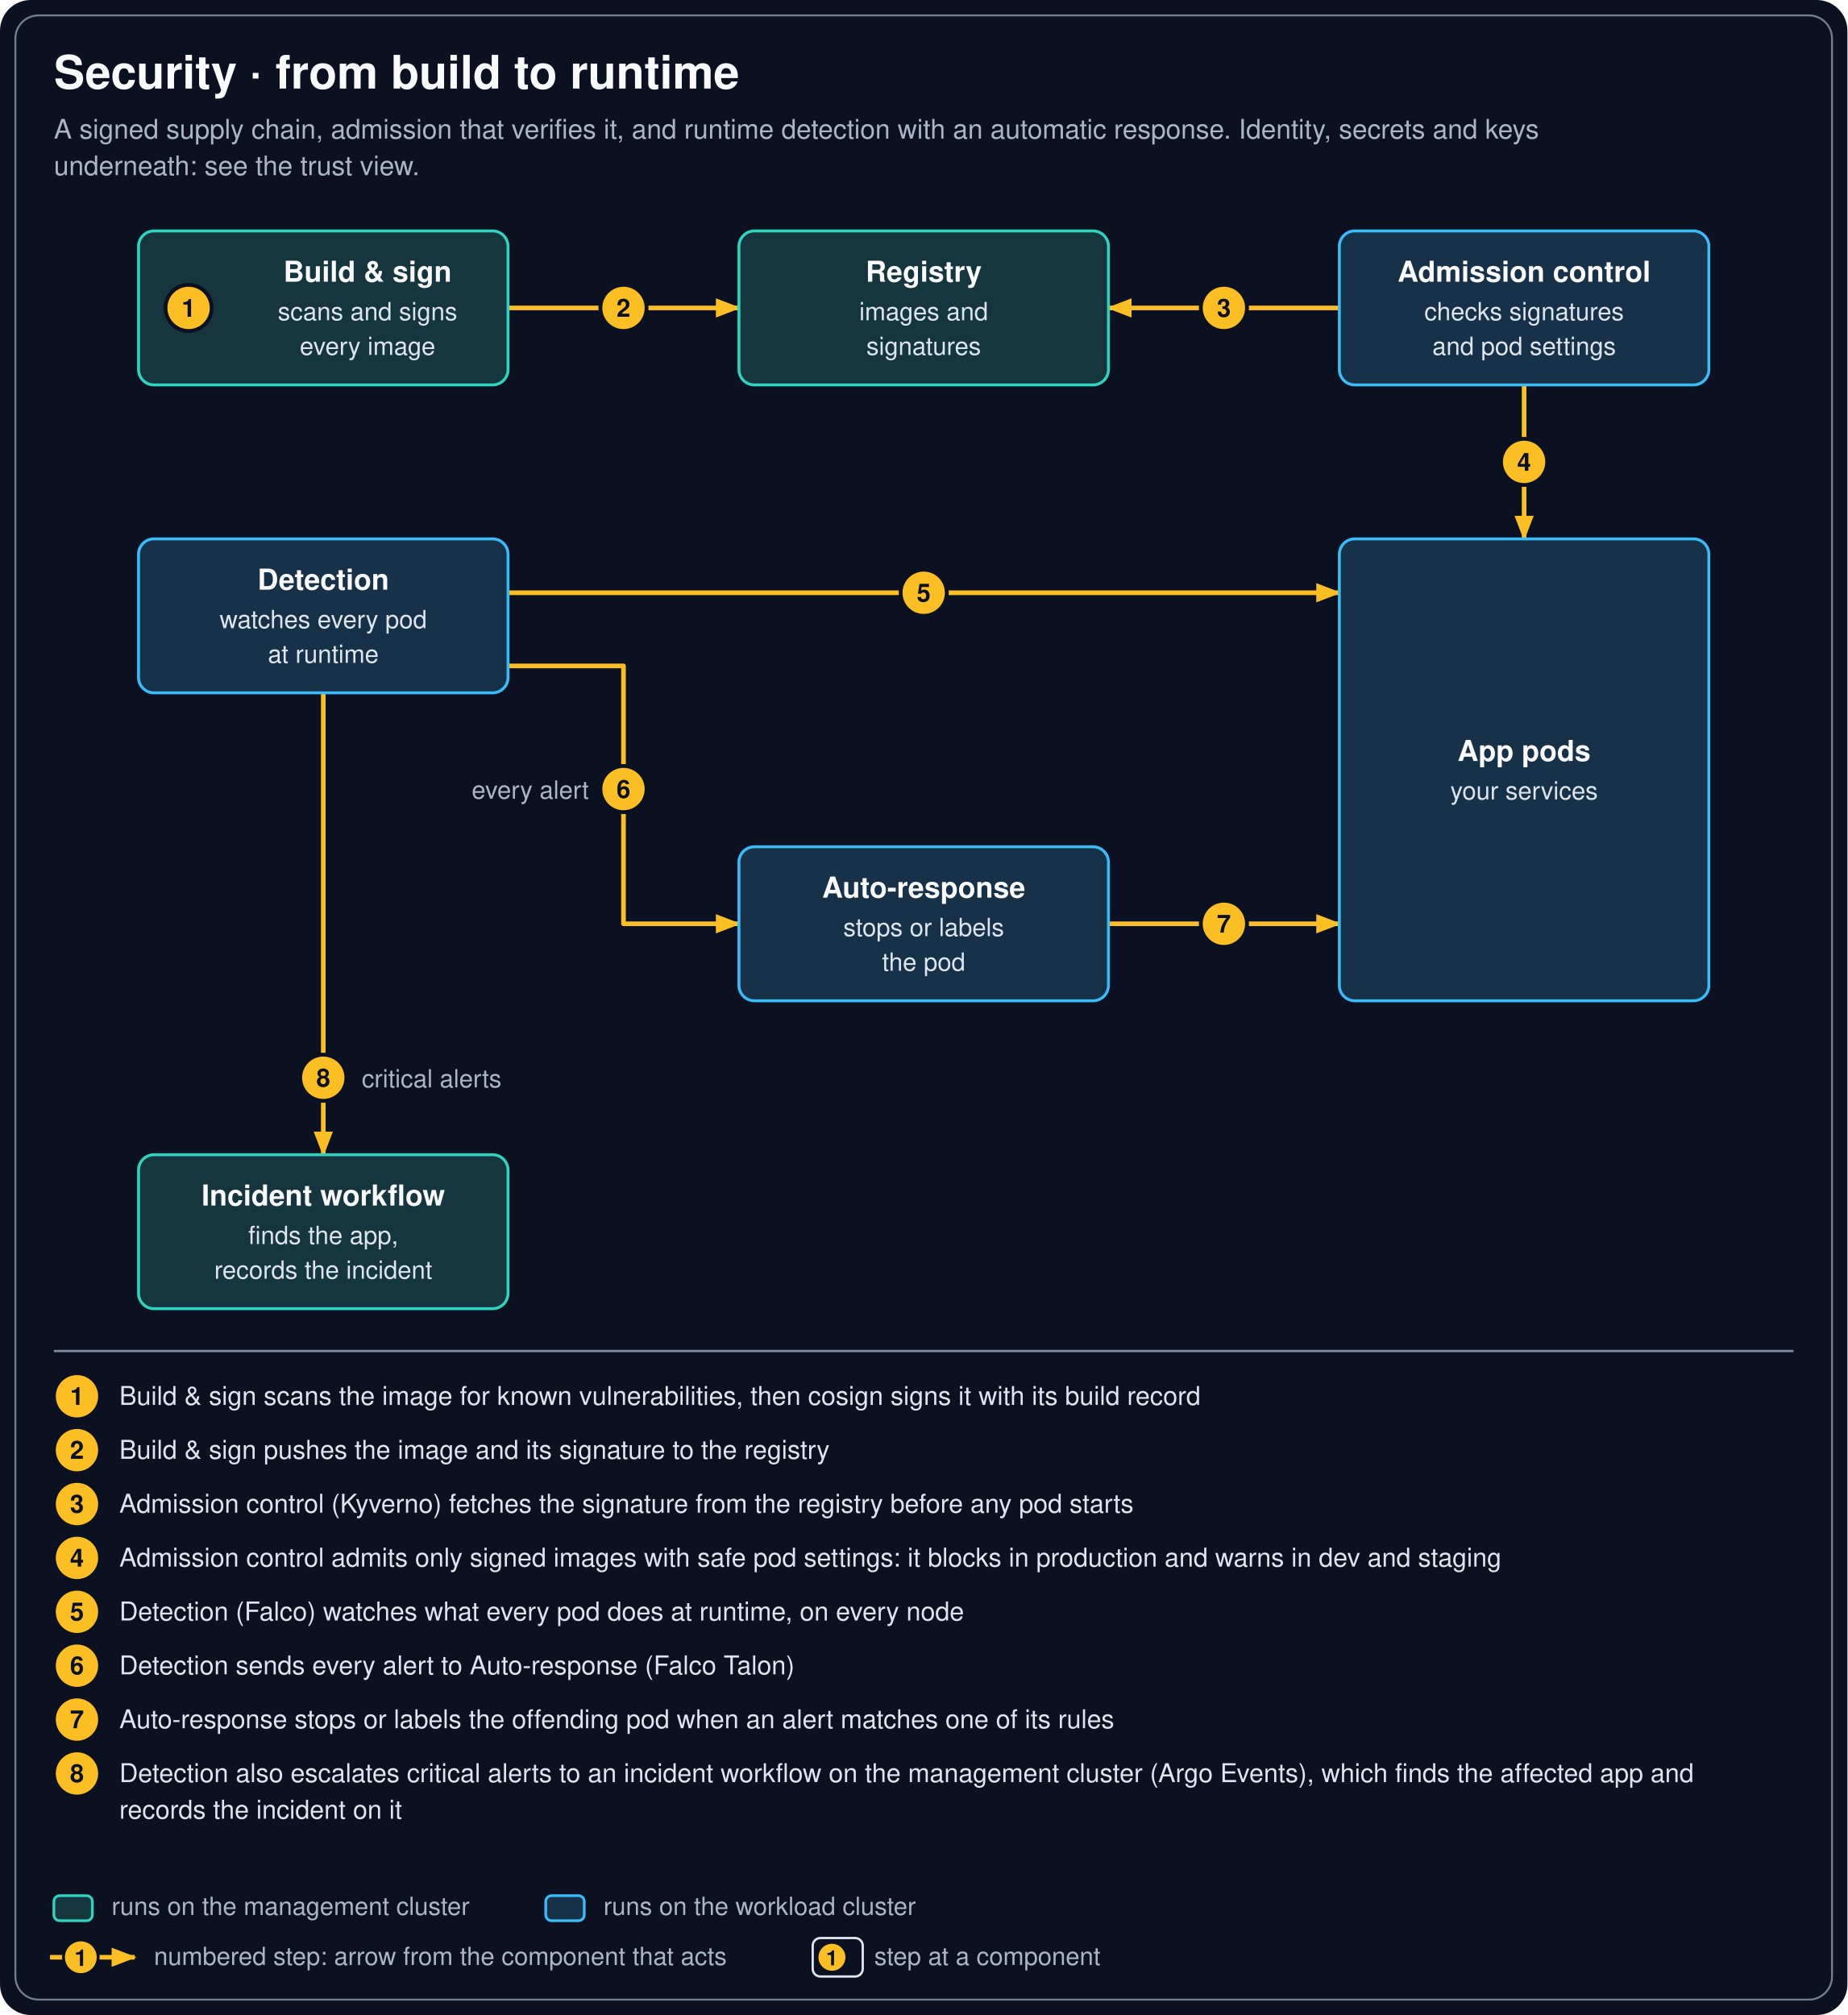
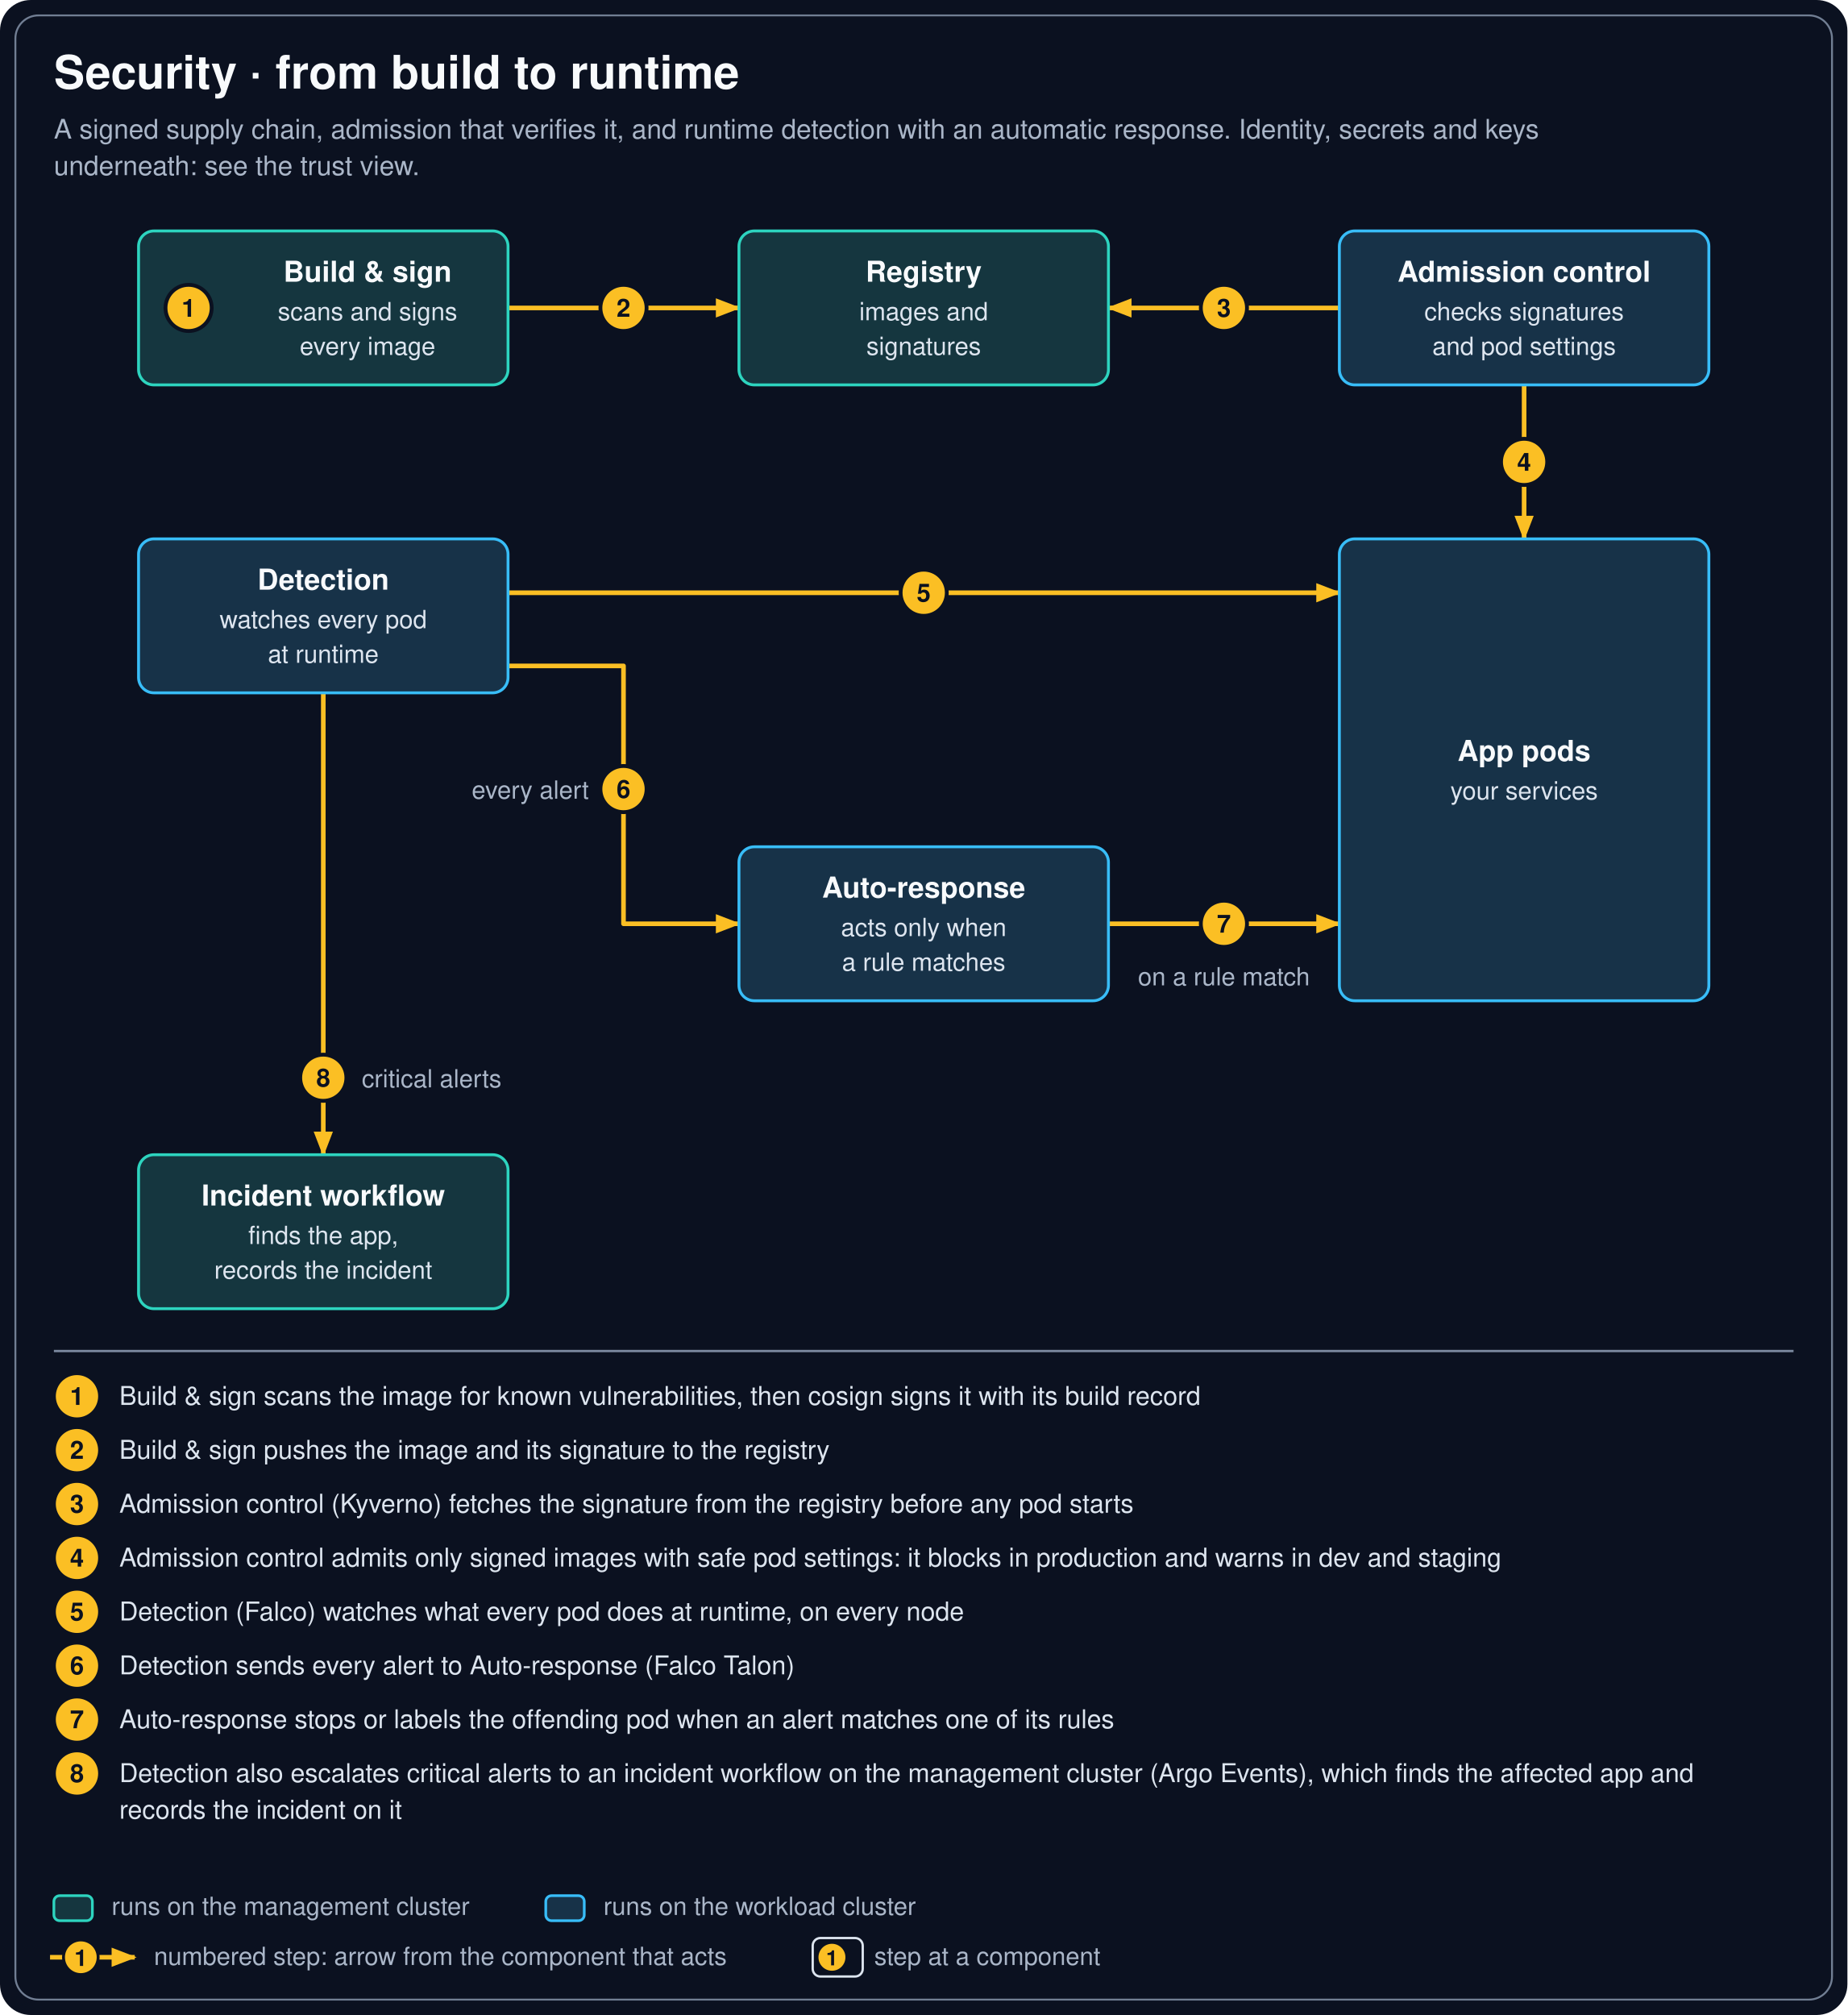
<svg xmlns="http://www.w3.org/2000/svg" width="960" height="1047" viewBox="0 0 960 1047" role="img" aria-label="Security · from build to runtime">
  <style>.s{font-family:'Segoe UI','Helvetica Neue',Helvetica,Arial,'Liberation Sans',sans-serif}.m{font-family:'JetBrains Mono',SFMono-Regular,Menlo,Consolas,'Liberation Mono',monospace}.fx{fill:none;stroke-width:3.4;stroke-linecap:round;stroke-dasharray:4 10;opacity:0;animation:fxdash .9s linear infinite,fxseq 11.30s linear infinite both}@keyframes fxdash{to{stroke-dashoffset:-14}}@keyframes fxseq{0%{opacity:0}3%{opacity:1}23.4%{opacity:1}28.4%{opacity:0}100%{opacity:0}}@media (prefers-reduced-motion:reduce){.fx{animation:none;opacity:0}}</style>
  <defs>
    <marker id="ahfbbf24" markerWidth="13" markerHeight="10" refX="12" refY="5" orient="auto" markerUnits="userSpaceOnUse">
      <path d="M0,0 L13,5 L0,10 z" fill="#fbbf24" />
    </marker>
    <marker id="asfbbf24" markerWidth="13" markerHeight="10" refX="1" refY="5" orient="auto" markerUnits="userSpaceOnUse">
      <path d="M13,0 L0,5 L13,10 z" fill="#fbbf24" />
    </marker>
  </defs>
  <rect width="960" height="1047" rx="16" fill="#0b1120" />
  <rect x="8" y="8" width="944" height="1031" rx="12" fill="none" stroke="#8b9ab0" stroke-opacity=".8" />
  <path d="M 264.0 160.0 L 384.0 160.0" fill="none" stroke="#fbbf24" stroke-width="2.4" stroke-linejoin="round" marker-end="url(#ahfbbf24)" />
  <path d="M 696.0 160.0 L 576.0 160.0" fill="none" stroke="#fbbf24" stroke-width="2.4" stroke-linejoin="round" marker-end="url(#ahfbbf24)" />
  <path d="M 792.0 200.0 L 792.0 280.0" fill="none" stroke="#fbbf24" stroke-width="2.4" stroke-linejoin="round" marker-end="url(#ahfbbf24)" />
  <path d="M 264.0 308.0 L 696.0 308.0" fill="none" stroke="#fbbf24" stroke-width="2.4" stroke-linejoin="round" marker-end="url(#ahfbbf24)" />
  <path d="M 264.0 346.0 L 324.0 346.0 L 324.0 480.0 L 384.0 480.0" fill="none" stroke="#fbbf24" stroke-width="2.4" stroke-linejoin="round" marker-end="url(#ahfbbf24)" />
  <path d="M 576.0 480.0 L 696.0 480.0" fill="none" stroke="#fbbf24" stroke-width="2.4" stroke-linejoin="round" marker-end="url(#ahfbbf24)" />
  <path d="M 168.0 360.0 L 168.0 600.0" fill="none" stroke="#fbbf24" stroke-width="2.4" stroke-linejoin="round" marker-end="url(#ahfbbf24)" />
  <path class="fx" d="M 264.0 160.0 L 384.0 160.0" stroke="#fde5a7" style="animation-delay:0s,1.10s" />
  <path class="fx" d="M 696.0 160.0 L 576.0 160.0" stroke="#fde5a7" style="animation-delay:0s,2.20s" />
  <path class="fx" d="M 792.0 200.0 L 792.0 280.0" stroke="#fde5a7" style="animation-delay:0s,3.30s" />
  <path class="fx" d="M 264.0 308.0 L 696.0 308.0" stroke="#fde5a7" style="animation-delay:0s,4.40s" />
  <path class="fx" d="M 264.0 346.0 L 324.0 346.0 L 324.0 480.0 L 384.0 480.0" stroke="#fde5a7" style="animation-delay:0s,5.50s" />
  <path class="fx" d="M 576.0 480.0 L 696.0 480.0" stroke="#fde5a7" style="animation-delay:0s,6.60s" />
  <path class="fx" d="M 168.0 360.0 L 168.0 600.0" stroke="#fde5a7" style="animation-delay:0s,7.70s" />
  <rect x="72" y="120" width="192" height="80" rx="8" fill="#15363f" stroke="#2dd4bf" stroke-width="1.5" />
  <text class="s" x="191.0" y="146.4" font-size="15" fill="#f8fafc" font-weight="600" text-anchor="middle">Build &amp; sign</text>
  <text class="s" x="191.0" y="166.4" font-size="13" fill="#dde5ef" text-anchor="middle">scans and signs</text>
  <text class="s" x="191.0" y="184.4" font-size="13" fill="#dde5ef" text-anchor="middle">every image</text>
  <rect x="384" y="120" width="192" height="80" rx="8" fill="#15363f" stroke="#2dd4bf" stroke-width="1.5" />
  <text class="s" x="480.0" y="146.4" font-size="15" fill="#f8fafc" font-weight="600" text-anchor="middle">Registry</text>
  <text class="s" x="480.0" y="166.4" font-size="13" fill="#dde5ef" text-anchor="middle">images and</text>
  <text class="s" x="480.0" y="184.4" font-size="13" fill="#dde5ef" text-anchor="middle">signatures</text>
  <rect x="696" y="120" width="192" height="80" rx="8" fill="#173248" stroke="#38bdf8" stroke-width="1.5" />
  <text class="s" x="792.0" y="146.4" font-size="15" fill="#f8fafc" font-weight="600" text-anchor="middle">Admission control</text>
  <text class="s" x="792.0" y="166.4" font-size="13" fill="#dde5ef" text-anchor="middle">checks signatures</text>
  <text class="s" x="792.0" y="184.4" font-size="13" fill="#dde5ef" text-anchor="middle">and pod settings</text>
  <rect x="72" y="280" width="192" height="80" rx="8" fill="#173248" stroke="#38bdf8" stroke-width="1.5" />
  <text class="s" x="168.0" y="306.4" font-size="15" fill="#f8fafc" font-weight="600" text-anchor="middle">Detection</text>
  <text class="s" x="168.0" y="326.4" font-size="13" fill="#dde5ef" text-anchor="middle">watches every pod</text>
  <text class="s" x="168.0" y="344.4" font-size="13" fill="#dde5ef" text-anchor="middle">at runtime</text>
  <rect x="696" y="280" width="192" height="240" rx="8" fill="#173248" stroke="#38bdf8" stroke-width="1.5" />
  <text class="s" x="792.0" y="395.4" font-size="15" fill="#f8fafc" font-weight="600" text-anchor="middle">App pods</text>
  <text class="s" x="792.0" y="415.4" font-size="13" fill="#dde5ef" text-anchor="middle">your services</text>
  <rect x="384" y="440" width="192" height="80" rx="8" fill="#173248" stroke="#38bdf8" stroke-width="1.5" />
  <text class="s" x="480.0" y="466.4" font-size="15" fill="#f8fafc" font-weight="600" text-anchor="middle">Auto-response</text>
-   <text class="s" x="480.0" y="486.4" font-size="13" fill="#dde5ef" text-anchor="middle">stops or labels</text>
-   <text class="s" x="480.0" y="504.4" font-size="13" fill="#dde5ef" text-anchor="middle">the pod</text>
+   <text class="s" x="480.0" y="486.4" font-size="13" fill="#dde5ef" text-anchor="middle">acts only when</text>
+   <text class="s" x="480.0" y="504.4" font-size="13" fill="#dde5ef" text-anchor="middle">a rule matches</text>
  <rect x="72" y="600" width="192" height="80" rx="8" fill="#15363f" stroke="#2dd4bf" stroke-width="1.5" />
  <text class="s" x="168.0" y="626.4" font-size="15" fill="#f8fafc" font-weight="600" text-anchor="middle">Incident workflow</text>
  <text class="s" x="168.0" y="646.4" font-size="13" fill="#dde5ef" text-anchor="middle">finds the app,</text>
  <text class="s" x="168.0" y="664.4" font-size="13" fill="#dde5ef" text-anchor="middle">records the incident</text>
  <text class="s" x="28.0" y="46.0" font-size="24" fill="#f8fafc" font-weight="700">Security · from build to runtime</text>
  <text class="s" x="28.0" y="72.0" font-size="14" fill="#aab6c8">A signed supply chain, admission that verifies it, and runtime detection with an automatic response. Identity, secrets and keys</text>
  <text class="s" x="28.0" y="91.0" font-size="14" fill="#aab6c8">underneath: see the trust view.</text>
  <circle cx="98.0" cy="160.0" r="12" fill="#fbbf24" stroke="#0b1120" stroke-width="2" />
  <text class="s" x="98.0" y="164.6" font-size="13" font-weight="700" fill="#0b1120" text-anchor="middle">1</text>
  <circle cx="324.0" cy="160.0" r="12" fill="#fbbf24" stroke="#0b1120" stroke-width="2" />
  <text class="s" x="324.0" y="164.6" font-size="13" font-weight="700" fill="#0b1120" text-anchor="middle">2</text>
  <circle cx="636.0" cy="160.0" r="12" fill="#fbbf24" stroke="#0b1120" stroke-width="2" />
  <text class="s" x="636.0" y="164.6" font-size="13" font-weight="700" fill="#0b1120" text-anchor="middle">3</text>
  <circle cx="792.0" cy="240.0" r="12" fill="#fbbf24" stroke="#0b1120" stroke-width="2" />
  <text class="s" x="792.0" y="244.6" font-size="13" font-weight="700" fill="#0b1120" text-anchor="middle">4</text>
  <circle cx="480.0" cy="308.0" r="12" fill="#fbbf24" stroke="#0b1120" stroke-width="2" />
  <text class="s" x="480.0" y="312.6" font-size="13" font-weight="700" fill="#0b1120" text-anchor="middle">5</text>
  <rect x="237.7" y="401.0" width="72.3" height="20.0" rx="3" fill="#0b1120" />
  <text class="s" x="306.0" y="415.0" font-size="13" fill="#aab6c8" text-anchor="end">every alert</text>
  <circle cx="324.0" cy="410.0" r="12" fill="#fbbf24" stroke="#0b1120" stroke-width="2" />
  <text class="s" x="324.0" y="414.6" font-size="13" font-weight="700" fill="#0b1120" text-anchor="middle">6</text>
+   <rect x="584.5" y="498.0" width="103.0" height="20.0" rx="3" fill="#0b1120" />
+   <text class="s" x="636.0" y="512.0" font-size="13" fill="#aab6c8" text-anchor="middle">on a rule match</text>
  <circle cx="636.0" cy="480.0" r="12" fill="#fbbf24" stroke="#0b1120" stroke-width="2" />
  <text class="s" x="636.0" y="484.6" font-size="13" font-weight="700" fill="#0b1120" text-anchor="middle">7</text>
  <rect x="184.0" y="551.0" width="84.6" height="20.0" rx="3" fill="#0b1120" />
  <text class="s" x="188.0" y="565.0" font-size="13" fill="#aab6c8">critical alerts</text>
  <circle cx="168.0" cy="560.0" r="12" fill="#fbbf24" stroke="#0b1120" stroke-width="2" />
  <text class="s" x="168.0" y="564.6" font-size="13" font-weight="700" fill="#0b1120" text-anchor="middle">8</text>
  <line x1="28" y1="702" x2="932" y2="702" stroke="#7c8aa0" stroke-width="1.2" />
  <circle cx="40" cy="725.5" r="11" fill="#fbbf24" />
  <text class="s" x="40" y="730" font-size="13" font-weight="700" fill="#0b1120" text-anchor="middle">1</text>
  <text class="s" x="62.0" y="730.0" font-size="13.5" fill="#dde5ef">Build &amp; sign scans the image for known vulnerabilities, then cosign signs it with its build record</text>
  <circle cx="40" cy="753.5" r="11" fill="#fbbf24" />
  <text class="s" x="40" y="758" font-size="13" font-weight="700" fill="#0b1120" text-anchor="middle">2</text>
  <text class="s" x="62.0" y="758.0" font-size="13.5" fill="#dde5ef">Build &amp; sign pushes the image and its signature to the registry</text>
  <circle cx="40" cy="781.5" r="11" fill="#fbbf24" />
  <text class="s" x="40" y="786" font-size="13" font-weight="700" fill="#0b1120" text-anchor="middle">3</text>
  <text class="s" x="62.0" y="786.0" font-size="13.5" fill="#dde5ef">Admission control (Kyverno) fetches the signature from the registry before any pod starts</text>
  <circle cx="40" cy="809.5" r="11" fill="#fbbf24" />
  <text class="s" x="40" y="814" font-size="13" font-weight="700" fill="#0b1120" text-anchor="middle">4</text>
  <text class="s" x="62.0" y="814.0" font-size="13.5" fill="#dde5ef">Admission control admits only signed images with safe pod settings: it blocks in production and warns in dev and staging</text>
  <circle cx="40" cy="837.5" r="11" fill="#fbbf24" />
  <text class="s" x="40" y="842" font-size="13" font-weight="700" fill="#0b1120" text-anchor="middle">5</text>
  <text class="s" x="62.0" y="842.0" font-size="13.5" fill="#dde5ef">Detection (Falco) watches what every pod does at runtime, on every node</text>
  <circle cx="40" cy="865.5" r="11" fill="#fbbf24" />
  <text class="s" x="40" y="870" font-size="13" font-weight="700" fill="#0b1120" text-anchor="middle">6</text>
  <text class="s" x="62.0" y="870.0" font-size="13.5" fill="#dde5ef">Detection sends every alert to Auto-response (Falco Talon)</text>
  <circle cx="40" cy="893.5" r="11" fill="#fbbf24" />
  <text class="s" x="40" y="898" font-size="13" font-weight="700" fill="#0b1120" text-anchor="middle">7</text>
  <text class="s" x="62.0" y="898.0" font-size="13.5" fill="#dde5ef">Auto-response stops or labels the offending pod when an alert matches one of its rules</text>
  <circle cx="40" cy="921.5" r="11" fill="#fbbf24" />
  <text class="s" x="40" y="926" font-size="13" font-weight="700" fill="#0b1120" text-anchor="middle">8</text>
  <text class="s" x="62.0" y="926.0" font-size="13.5" fill="#dde5ef">Detection also escalates critical alerts to an incident workflow on the management cluster (Argo Events), which finds the affected app and</text>
  <text class="s" x="62.0" y="945.0" font-size="13.5" fill="#dde5ef">records the incident on it</text>
  <rect x="28" y="985" width="20" height="13" rx="3" fill="#15363f" stroke="#2dd4bf" stroke-width="1.4" />
  <text class="s" x="58.0" y="995.0" font-size="13" fill="#aab6c8">runs on the management cluster</text>
  <rect x="283.605" y="985" width="20" height="13" rx="3" fill="#173248" stroke="#38bdf8" stroke-width="1.4" />
  <text class="s" x="313.6" y="995.0" font-size="13" fill="#aab6c8">runs on the workload cluster</text>
  <path d="M 26 1017 L 70 1017" stroke="#fbbf24" stroke-width="2.4" marker-end="url(#ahfbbf24)" />
  <circle cx="42" cy="1017" r="9" fill="#fbbf24" stroke="#0b1120" stroke-width="1.5" />
  <text class="s" x="42" y="1021.5" font-size="12" font-weight="700" fill="#0b1120" text-anchor="middle">1</text>
  <text class="s" x="80.0" y="1021.0" font-size="13" fill="#aab6c8">numbered step: arrow from the component that acts</text>
  <rect x="422.32" y="1007" width="26" height="20" rx="4" fill="none" stroke="#dde5ef" stroke-width="1.2" />
  <circle cx="432.32" cy="1017" r="7" fill="#fbbf24" />
  <text class="s" x="432.32" y="1021.2" font-size="11" font-weight="700" fill="#0b1120" text-anchor="middle">1</text>
  <text class="s" x="454.3" y="1021.0" font-size="13" fill="#aab6c8">step at a component</text>
</svg>
